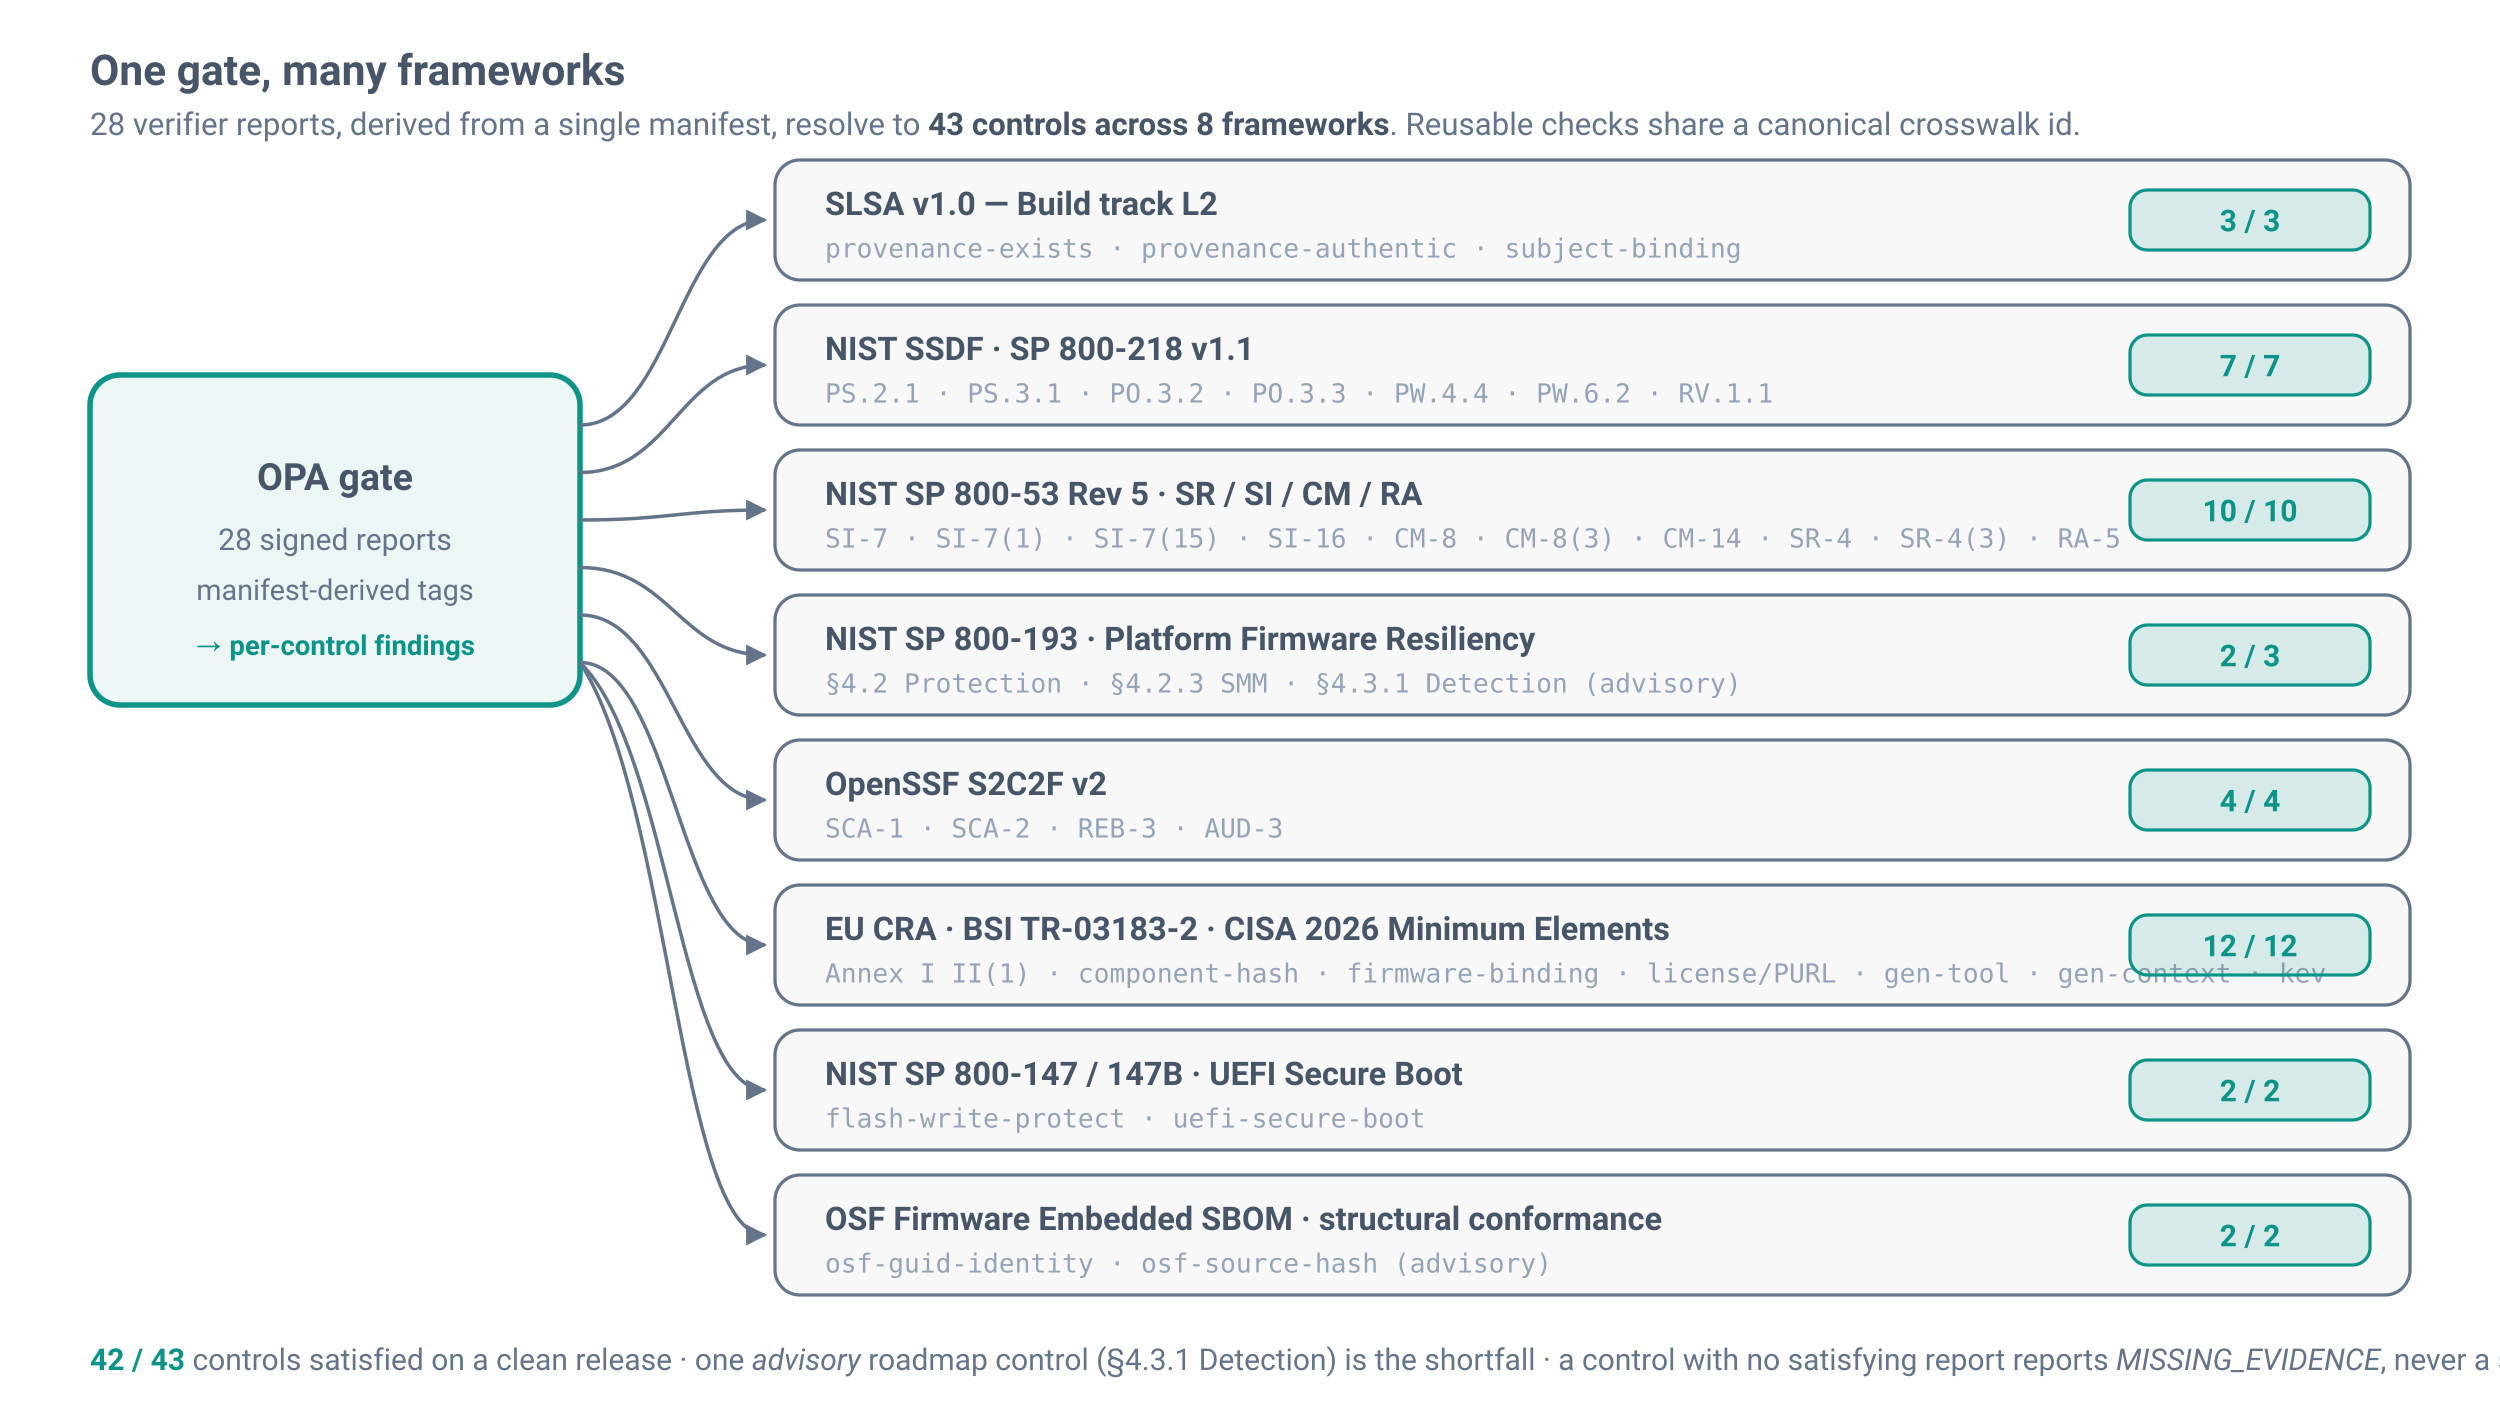
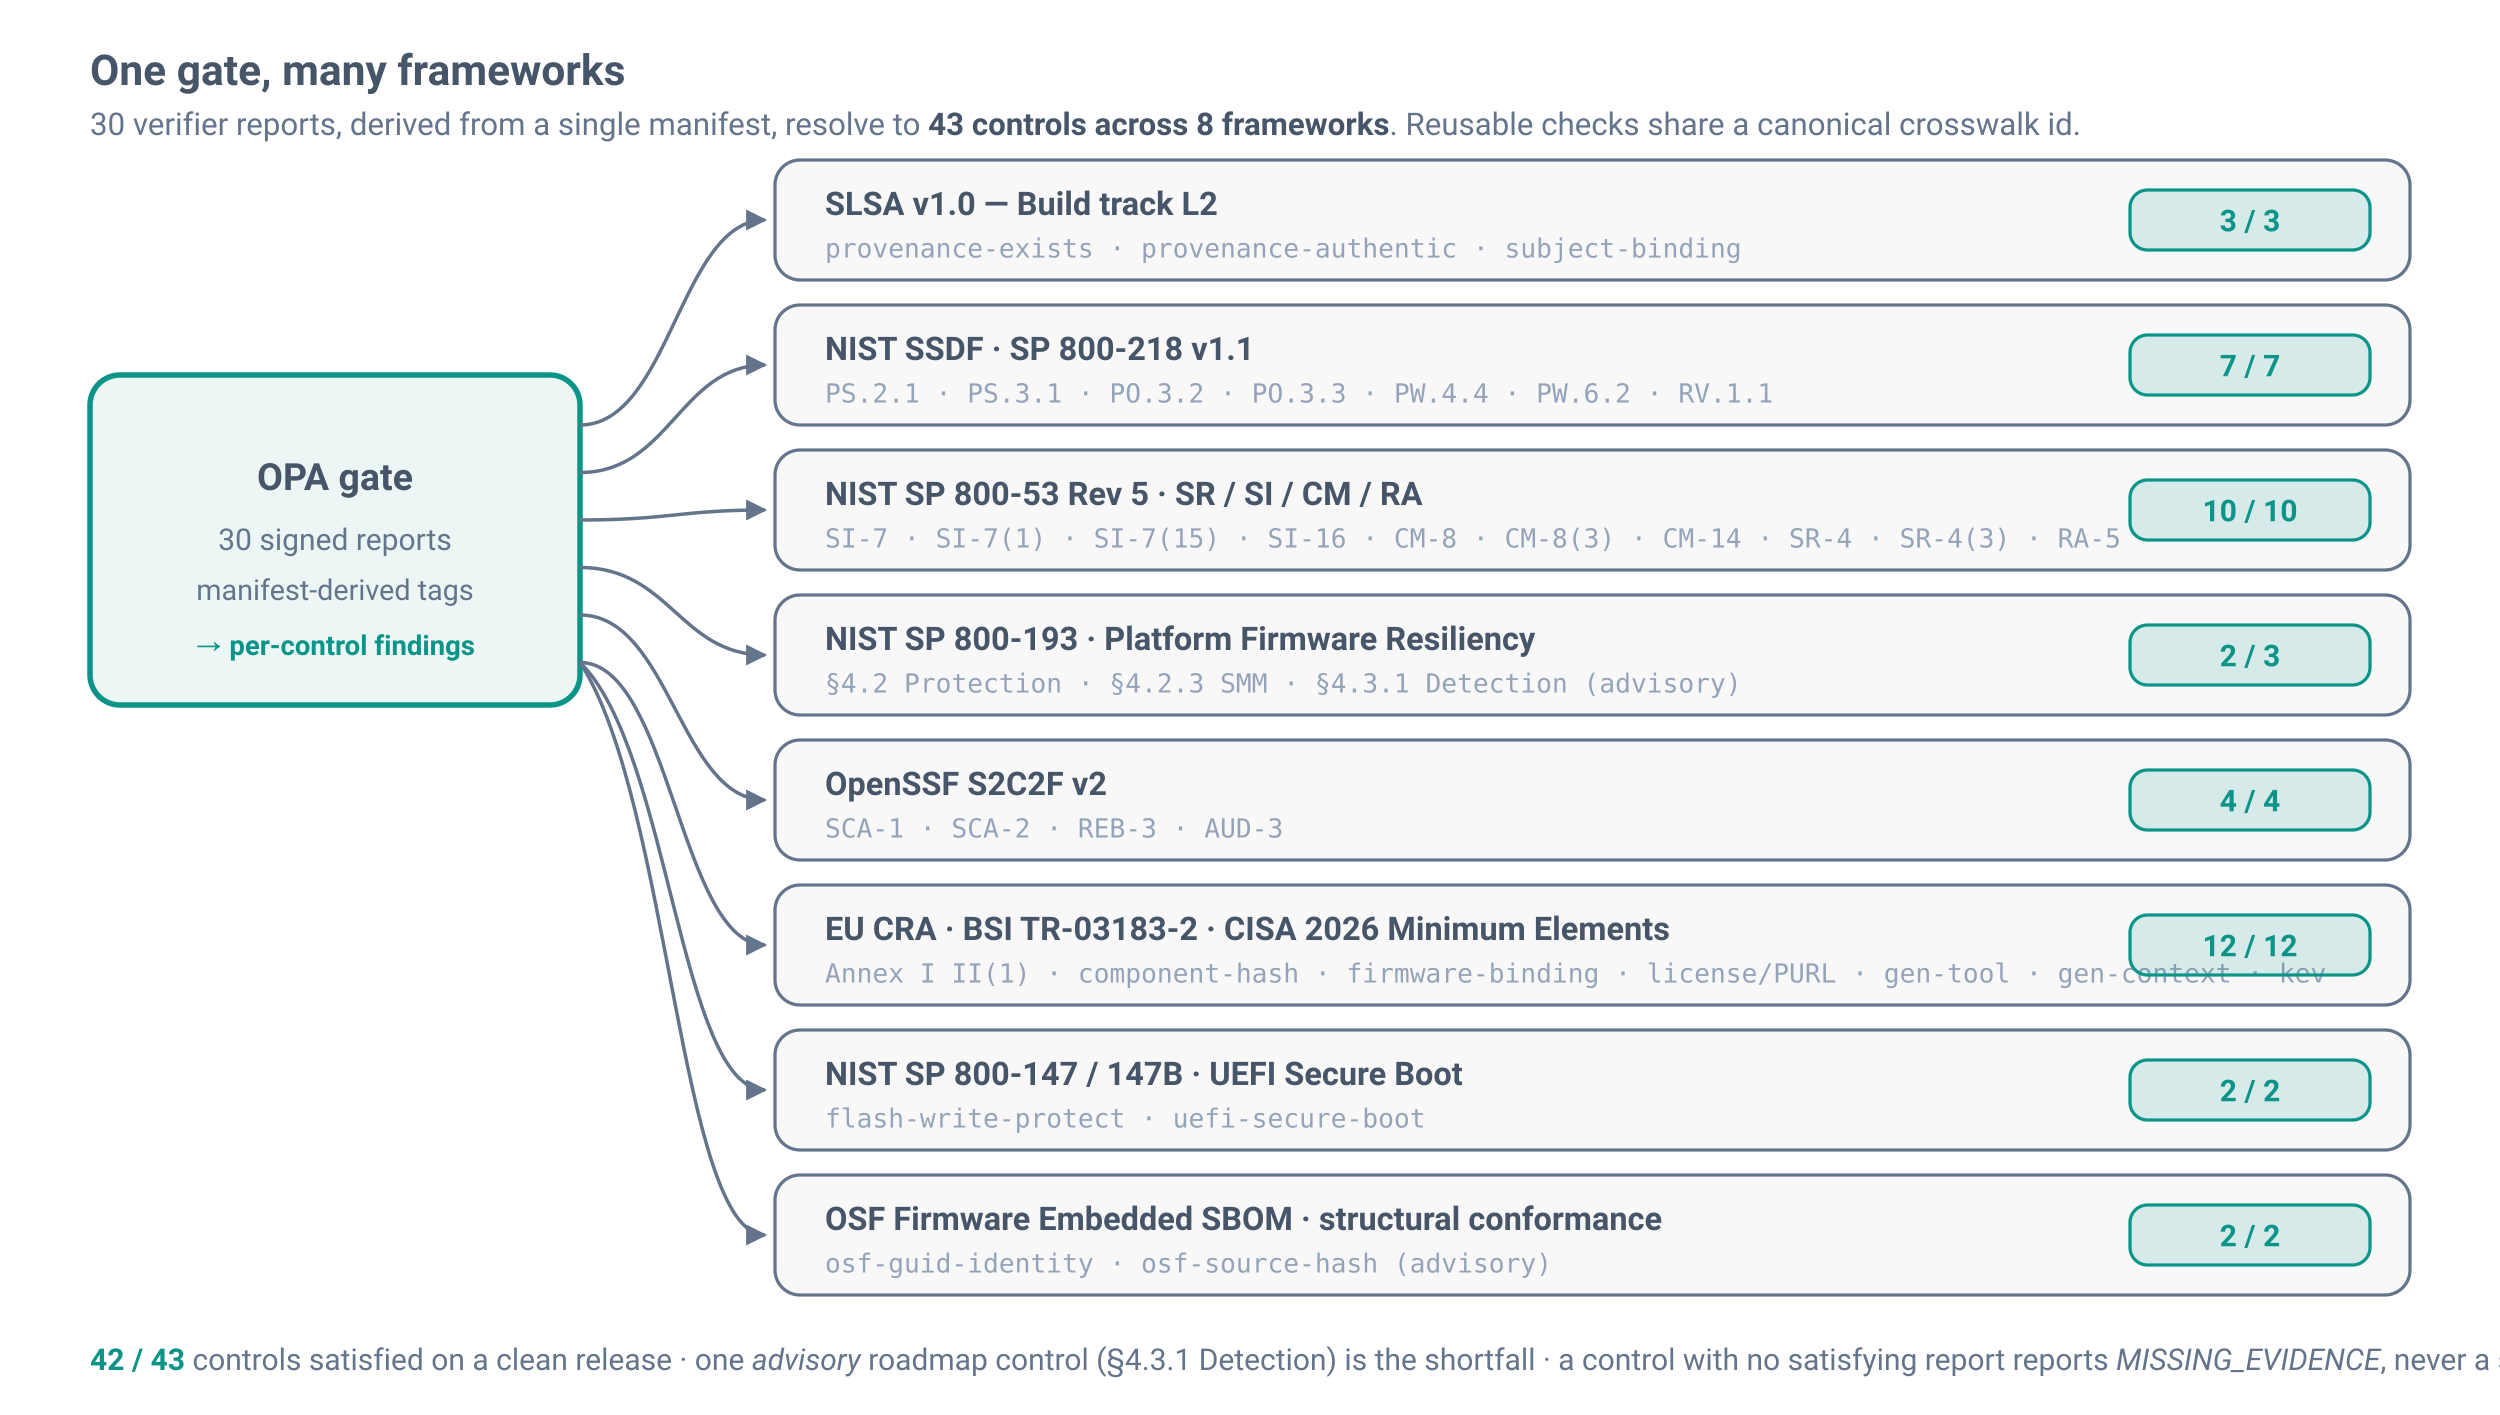
- <svg xmlns="http://www.w3.org/2000/svg" viewBox="0 0 1000 566" width="1000" height="566" font-family="ui-sans-serif, system-ui, -apple-system, 'Segoe UI', Roboto, Helvetica, Arial, 'DejaVu Sans', sans-serif" role="img" aria-label="Framework coverage: 28 always-emitted verifier reports map to 43 controls across 8 frameworks. On a clean release 42 of 43 are satisfied; one advisory roadmap control (SP 800-193 §4.3.1 Detection) is the shortfall.">
+ <svg xmlns="http://www.w3.org/2000/svg" viewBox="0 0 1000 566" width="1000" height="566" font-family="ui-sans-serif, system-ui, -apple-system, 'Segoe UI', Roboto, Helvetica, Arial, 'DejaVu Sans', sans-serif" role="img" aria-label="Framework coverage: 30 always-emitted verifier reports map to 43 controls across 8 frameworks. On a clean release 42 of 43 are satisfied; one advisory roadmap control (SP 800-193 §4.3.1 Detection) is the shortfall.">
  <defs>
    <marker id="arw4" viewBox="0 0 10 10" refX="9" refY="5" markerWidth="6" markerHeight="6" orient="auto-start-reverse">
      <path d="M0,0 L10,5 L0,10 z" fill="#64748b" />
    </marker>
  </defs>
  <text x="36" y="34" font-size="17" font-weight="700" fill="#475569">One gate, many frameworks</text>
-   <text x="36" y="54" font-size="12.5" fill="#64748b">28 verifier reports, derived from a single manifest, resolve to <tspan font-weight="600" fill="#475569">43 controls across 8 frameworks</tspan>. Reusable checks share a canonical crosswalk id.</text>
+   <text x="36" y="54" font-size="12.5" fill="#64748b">30 verifier reports, derived from a single manifest, resolve to <tspan font-weight="600" fill="#475569">43 controls across 8 frameworks</tspan>. Reusable checks share a canonical crosswalk id.</text>
  <rect x="36" y="150" width="196" height="132" rx="12" fill="#0d9488" fill-opacity="0.08" stroke="#0d9488" stroke-width="2.2" />
  <text x="134" y="196" text-anchor="middle" font-size="15" font-weight="700" fill="#475569">OPA gate</text>
-   <text x="134" y="220" text-anchor="middle" font-size="12" fill="#64748b">28 signed reports</text>
+   <text x="134" y="220" text-anchor="middle" font-size="12" fill="#64748b">30 signed reports</text>
  <text x="134" y="240" text-anchor="middle" font-size="11.5" fill="#64748b">manifest-derived tags</text>
  <text x="134" y="262" text-anchor="middle" font-size="11" fill="#0d9488" font-weight="600">→ per-control findings</text>
  <g fill="none" stroke="#64748b" stroke-width="1.4">
    <path d="M232 170 C 268 170, 272 88, 306 88" marker-end="url(#arw4)" />
    <path d="M232 189 C 268 189, 272 146, 306 146" marker-end="url(#arw4)" />
    <path d="M232 208 C 268 208, 272 204, 306 204" marker-end="url(#arw4)" />
    <path d="M232 227 C 268 227, 272 262, 306 262" marker-end="url(#arw4)" />
    <path d="M232 246 C 268 246, 272 320, 306 320" marker-end="url(#arw4)" />
    <path d="M232 265 C 268 265, 272 378, 306 378" marker-end="url(#arw4)" />
    <path d="M232 265 C 268 300, 272 436, 306 436" marker-end="url(#arw4)" />
    <path d="M232 265 C 268 320, 272 494, 306 494" marker-end="url(#arw4)" />
  </g>
  <g>
    <rect x="310" y="64" width="654" height="48" rx="10" fill="#64748b" fill-opacity="0.05" stroke="#64748b" stroke-width="1.3" />
    <text x="330" y="86" font-size="13" font-weight="600" fill="#475569">SLSA v1.0 — Build track L2</text>
    <text x="330" y="103" font-size="10.5" font-family="ui-monospace, SFMono-Regular, Menlo, Consolas, monospace" fill="#94a3b8">provenance-exists · provenance-authentic · subject-binding</text>
    <rect x="852" y="76" width="96" height="24" rx="7" fill="#0d9488" fill-opacity="0.14" stroke="#0d9488" stroke-width="1.3" />
    <text x="900" y="92.5" text-anchor="middle" font-size="12" font-weight="700" fill="#0d9488">3 / 3</text>
    <rect x="310" y="122" width="654" height="48" rx="10" fill="#64748b" fill-opacity="0.05" stroke="#64748b" stroke-width="1.3" />
    <text x="330" y="144" font-size="13" font-weight="600" fill="#475569">NIST SSDF · SP 800-218 v1.1</text>
    <text x="330" y="161" font-size="10.5" font-family="ui-monospace, SFMono-Regular, Menlo, Consolas, monospace" fill="#94a3b8">PS.2.1 · PS.3.1 · PO.3.2 · PO.3.3 · PW.4.4 · PW.6.2 · RV.1.1</text>
    <rect x="852" y="134" width="96" height="24" rx="7" fill="#0d9488" fill-opacity="0.14" stroke="#0d9488" stroke-width="1.3" />
    <text x="900" y="150.5" text-anchor="middle" font-size="12" font-weight="700" fill="#0d9488">7 / 7</text>
    <rect x="310" y="180" width="654" height="48" rx="10" fill="#64748b" fill-opacity="0.05" stroke="#64748b" stroke-width="1.3" />
    <text x="330" y="202" font-size="13" font-weight="600" fill="#475569">NIST SP 800-53 Rev 5 · SR / SI / CM / RA</text>
    <text x="330" y="219" font-size="10.5" font-family="ui-monospace, SFMono-Regular, Menlo, Consolas, monospace" fill="#94a3b8">SI-7 · SI-7(1) · SI-7(15) · SI-16 · CM-8 · CM-8(3) · CM-14 · SR-4 · SR-4(3) · RA-5</text>
    <rect x="852" y="192" width="96" height="24" rx="7" fill="#0d9488" fill-opacity="0.14" stroke="#0d9488" stroke-width="1.3" />
    <text x="900" y="208.5" text-anchor="middle" font-size="12" font-weight="700" fill="#0d9488">10 / 10</text>
    <rect x="310" y="238" width="654" height="48" rx="10" fill="#64748b" fill-opacity="0.05" stroke="#64748b" stroke-width="1.3" />
    <text x="330" y="260" font-size="13" font-weight="600" fill="#475569">NIST SP 800-193 · Platform Firmware Resiliency</text>
    <text x="330" y="277" font-size="10.5" font-family="ui-monospace, SFMono-Regular, Menlo, Consolas, monospace" fill="#94a3b8">§4.2 Protection · §4.2.3 SMM · §4.3.1 Detection (advisory)</text>
    <rect x="852" y="250" width="96" height="24" rx="7" fill="#0d9488" fill-opacity="0.14" stroke="#0d9488" stroke-width="1.3" />
    <text x="900" y="266.5" text-anchor="middle" font-size="12" font-weight="700" fill="#0d9488">2 / 3</text>
    <rect x="310" y="296" width="654" height="48" rx="10" fill="#64748b" fill-opacity="0.05" stroke="#64748b" stroke-width="1.3" />
    <text x="330" y="318" font-size="13" font-weight="600" fill="#475569">OpenSSF S2C2F v2</text>
    <text x="330" y="335" font-size="10.5" font-family="ui-monospace, SFMono-Regular, Menlo, Consolas, monospace" fill="#94a3b8">SCA-1 · SCA-2 · REB-3 · AUD-3</text>
    <rect x="852" y="308" width="96" height="24" rx="7" fill="#0d9488" fill-opacity="0.14" stroke="#0d9488" stroke-width="1.3" />
    <text x="900" y="324.5" text-anchor="middle" font-size="12" font-weight="700" fill="#0d9488">4 / 4</text>
    <rect x="310" y="354" width="654" height="48" rx="10" fill="#64748b" fill-opacity="0.05" stroke="#64748b" stroke-width="1.3" />
    <text x="330" y="376" font-size="13" font-weight="600" fill="#475569">EU CRA · BSI TR-03183-2 · CISA 2026 Minimum Elements</text>
    <text x="330" y="393" font-size="10.5" font-family="ui-monospace, SFMono-Regular, Menlo, Consolas, monospace" fill="#94a3b8">Annex I II(1) · component-hash · firmware-binding · license/PURL · gen-tool · gen-context · kev</text>
    <rect x="852" y="366" width="96" height="24" rx="7" fill="#0d9488" fill-opacity="0.14" stroke="#0d9488" stroke-width="1.3" />
    <text x="900" y="382.5" text-anchor="middle" font-size="12" font-weight="700" fill="#0d9488">12 / 12</text>
  </g>
  <rect x="310" y="412" width="654" height="48" rx="10" fill="#64748b" fill-opacity="0.05" stroke="#64748b" stroke-width="1.3" />
  <text x="330" y="434" font-size="13" font-weight="600" fill="#475569">NIST SP 800-147 / 147B · UEFI Secure Boot</text>
  <text x="330" y="451" font-size="10.5" font-family="ui-monospace, SFMono-Regular, Menlo, Consolas, monospace" fill="#94a3b8">flash-write-protect · uefi-secure-boot</text>
  <rect x="852" y="424" width="96" height="24" rx="7" fill="#0d9488" fill-opacity="0.14" stroke="#0d9488" stroke-width="1.3" />
  <text x="900" y="440.5" text-anchor="middle" font-size="12" font-weight="700" fill="#0d9488">2 / 2</text>
  <rect x="310" y="470" width="654" height="48" rx="10" fill="#64748b" fill-opacity="0.05" stroke="#64748b" stroke-width="1.3" />
  <text x="330" y="492" font-size="13" font-weight="600" fill="#475569">OSF Firmware Embedded SBOM · structural conformance</text>
  <text x="330" y="509" font-size="10.5" font-family="ui-monospace, SFMono-Regular, Menlo, Consolas, monospace" fill="#94a3b8">osf-guid-identity · osf-source-hash (advisory)</text>
  <rect x="852" y="482" width="96" height="24" rx="7" fill="#0d9488" fill-opacity="0.14" stroke="#0d9488" stroke-width="1.3" />
  <text x="900" y="498.5" text-anchor="middle" font-size="12" font-weight="700" fill="#0d9488">2 / 2</text>
  <text x="36" y="548" font-size="12" fill="#64748b">
    <tspan font-weight="700" fill="#0d9488">42 / 43</tspan> controls satisfied on a clean release · one <tspan font-style="italic">advisory</tspan> roadmap control (§4.3.1 Detection) is the shortfall · a control with no satisfying report reports <tspan font-style="italic">MISSING_EVIDENCE</tspan>, never a silent pass.</text>
</svg>
